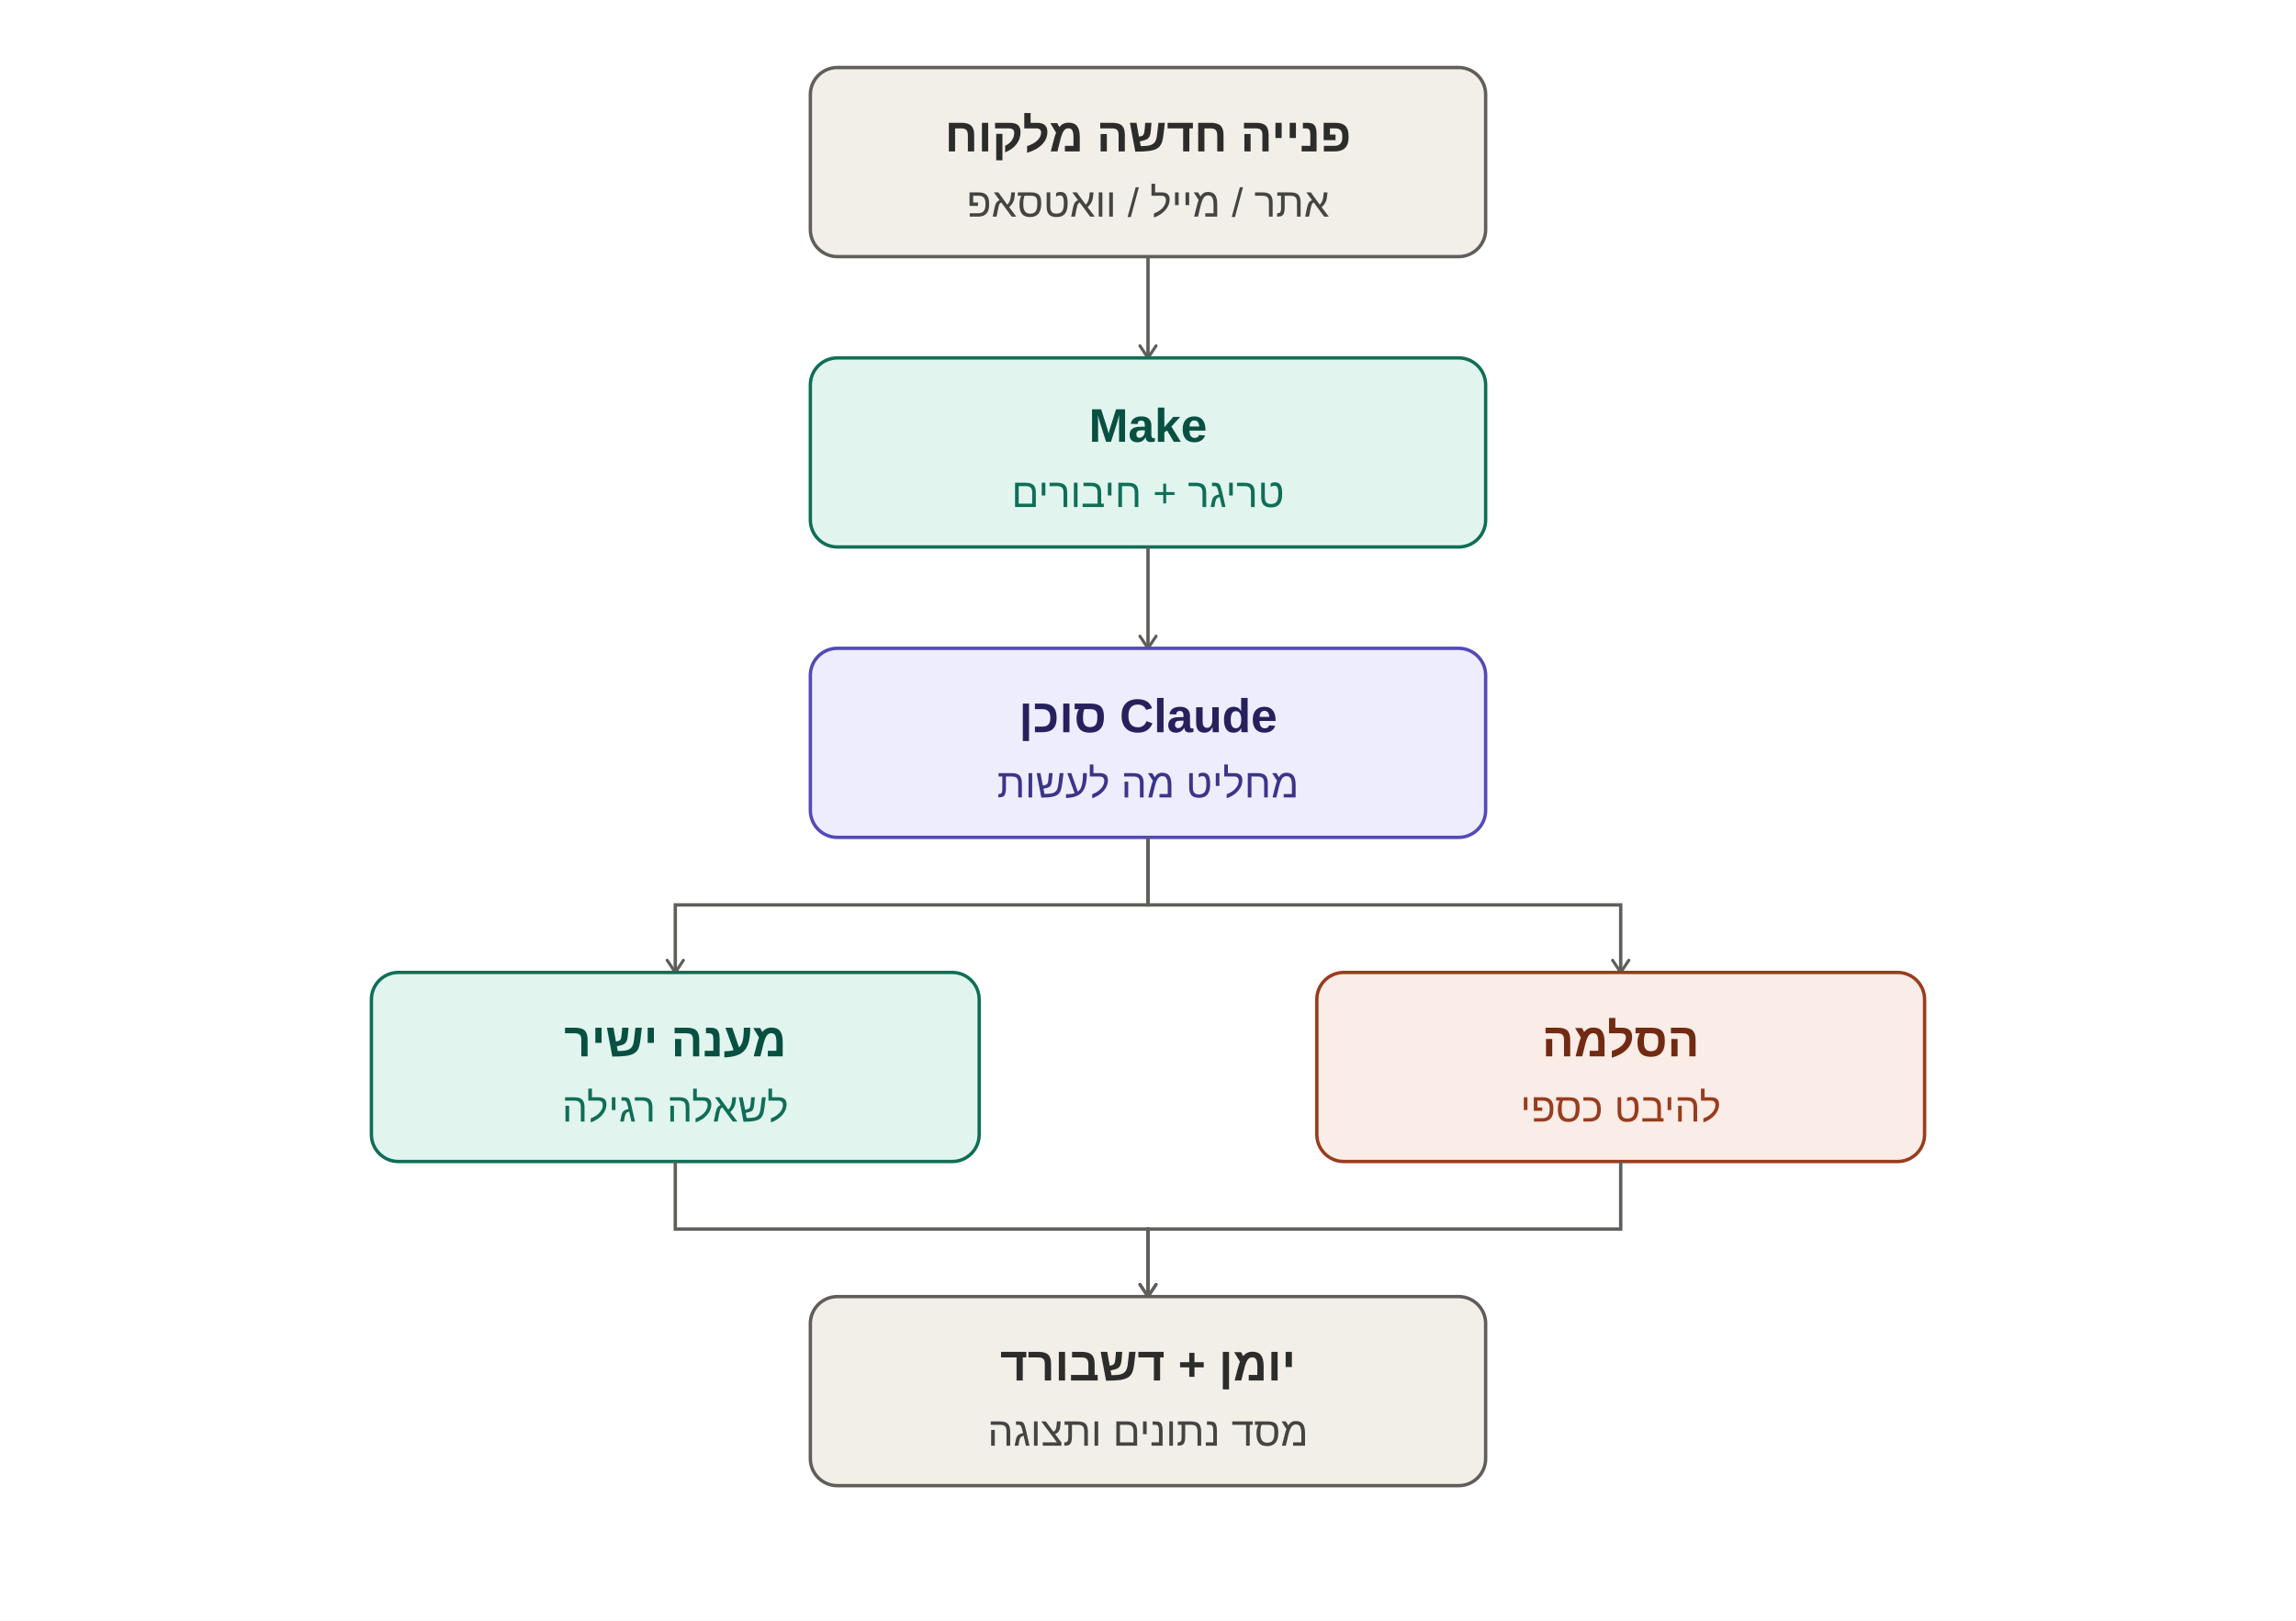
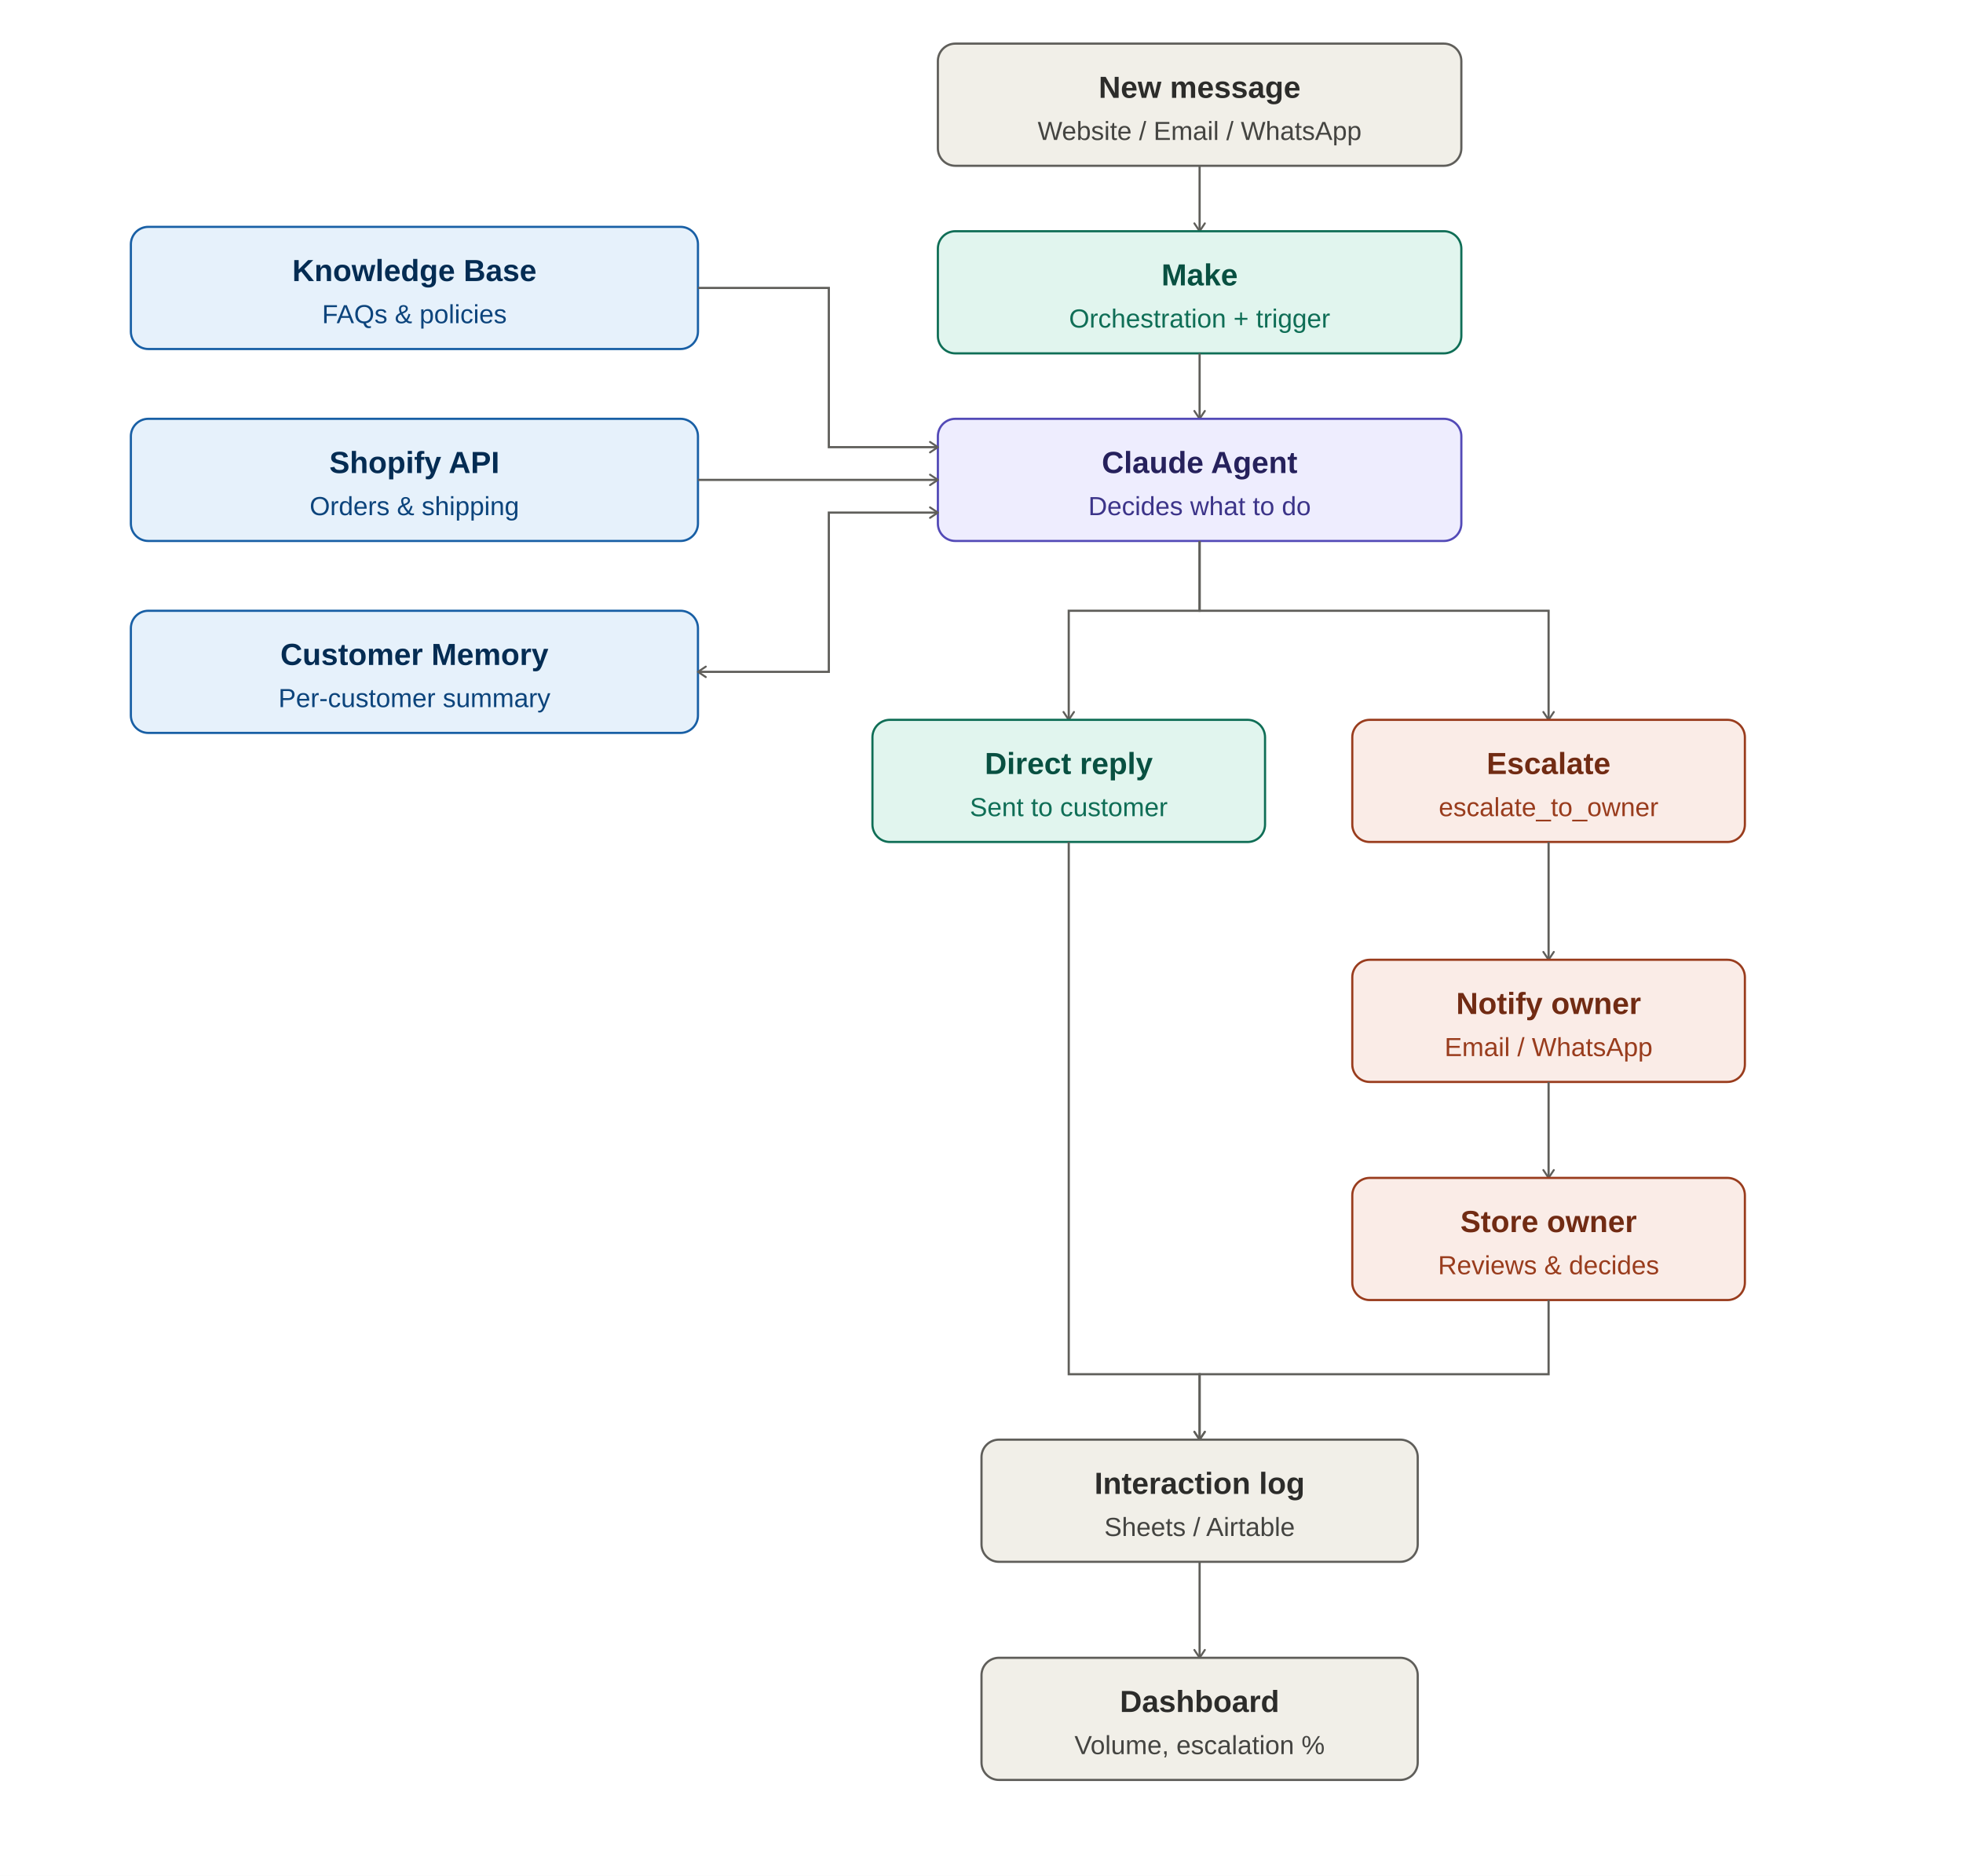
- <svg xmlns="http://www.w3.org/2000/svg" width="680" height="480" viewBox="0 0 680 480" font-family="Arial, Helvetica, sans-serif">
-   <rect x="0" y="0" width="680" height="480" fill="#ffffff" />
+ <svg xmlns="http://www.w3.org/2000/svg" width="900" height="860" viewBox="0 0 900 860" font-family="Arial, Helvetica, sans-serif">
+   <rect x="0" y="0" width="900" height="860" fill="#ffffff" />
  <defs>
    <marker id="arrow" viewBox="0 0 10 10" refX="8" refY="5" markerWidth="6" markerHeight="6" orient="auto-start-reverse">
      <path d="M2 1L8 5L2 9" fill="none" stroke="#5F5E5A" stroke-width="1.5" stroke-linecap="round" stroke-linejoin="round" />
    </marker>
  </defs>
-   <rect x="240" y="20" width="200" height="56" rx="8" fill="#F1EFE8" stroke="#5F5E5A" stroke-width="1" />
-   <text x="340" y="40" text-anchor="middle" dominant-baseline="central" font-size="14" font-weight="bold" fill="#2C2C2A">פנייה חדשה מלקוח</text>
-   <text x="340" y="60" text-anchor="middle" dominant-baseline="central" font-size="12" fill="#444441">אתר / מייל / וואטסאפ</text>
-   <line x1="340" y1="76" x2="340" y2="106" stroke="#5F5E5A" stroke-width="1" marker-end="url(#arrow)" />
-   <rect x="240" y="106" width="200" height="56" rx="8" fill="#E1F5EE" stroke="#0F6E56" stroke-width="1" />
-   <text x="340" y="126" text-anchor="middle" dominant-baseline="central" font-size="14" font-weight="bold" fill="#085041">Make</text>
-   <text x="340" y="146" text-anchor="middle" dominant-baseline="central" font-size="12" fill="#0F6E56">טריגר + חיבורים</text>
-   <line x1="340" y1="162" x2="340" y2="192" stroke="#5F5E5A" stroke-width="1" marker-end="url(#arrow)" />
-   <rect x="240" y="192" width="200" height="56" rx="8" fill="#EEEDFE" stroke="#534AB7" stroke-width="1" />
-   <text x="340" y="212" text-anchor="middle" dominant-baseline="central" font-size="14" font-weight="bold" fill="#26215C">סוכן Claude</text>
-   <text x="340" y="232" text-anchor="middle" dominant-baseline="central" font-size="12" fill="#3C3489">מחליט מה לעשות</text>
-   <path d="M340 248 L340 268 L200 268 L200 288" fill="none" stroke="#5F5E5A" stroke-width="1" marker-end="url(#arrow)" />
-   <path d="M340 248 L340 268 L480 268 L480 288" fill="none" stroke="#5F5E5A" stroke-width="1" marker-end="url(#arrow)" />
-   <rect x="110" y="288" width="180" height="56" rx="8" fill="#E1F5EE" stroke="#0F6E56" stroke-width="1" />
-   <text x="200" y="308" text-anchor="middle" dominant-baseline="central" font-size="14" font-weight="bold" fill="#085041">מענה ישיר</text>
-   <text x="200" y="328" text-anchor="middle" dominant-baseline="central" font-size="12" fill="#0F6E56">לשאלה רגילה</text>
-   <rect x="390" y="288" width="180" height="56" rx="8" fill="#FAECE7" stroke="#993C1D" stroke-width="1" />
-   <text x="480" y="308" text-anchor="middle" dominant-baseline="central" font-size="14" font-weight="bold" fill="#712B13">הסלמה</text>
-   <text x="480" y="328" text-anchor="middle" dominant-baseline="central" font-size="12" fill="#993C1D">להיבט כספי</text>
-   <path d="M200 344 L200 364 L340 364 L340 384" fill="none" stroke="#5F5E5A" stroke-width="1" marker-end="url(#arrow)" />
-   <path d="M480 344 L480 364 L340 364 L340 384" fill="none" stroke="#5F5E5A" stroke-width="1" marker-end="url(#arrow)" />
-   <rect x="240" y="384" width="200" height="56" rx="8" fill="#F1EFE8" stroke="#5F5E5A" stroke-width="1" />
-   <text x="340" y="404" text-anchor="middle" dominant-baseline="central" font-size="14" font-weight="bold" fill="#2C2C2A">יומן + דשבורד</text>
-   <text x="340" y="424" text-anchor="middle" dominant-baseline="central" font-size="12" fill="#444441">מסד נתונים ותצוגה</text>
+   <rect x="430" y="20" width="240" height="56" rx="8" fill="#F1EFE8" stroke="#5F5E5A" stroke-width="1" />
+   <text x="550" y="40" text-anchor="middle" dominant-baseline="central" font-size="14" font-weight="bold" fill="#2C2C2A">New message</text>
+   <text x="550" y="60" text-anchor="middle" dominant-baseline="central" font-size="12" fill="#444441">Website / Email / WhatsApp</text>
+   <line x1="550" y1="76" x2="550" y2="106" stroke="#5F5E5A" stroke-width="1" marker-end="url(#arrow)" />
+   <rect x="430" y="106" width="240" height="56" rx="8" fill="#E1F5EE" stroke="#0F6E56" stroke-width="1" />
+   <text x="550" y="126" text-anchor="middle" dominant-baseline="central" font-size="14" font-weight="bold" fill="#085041">Make</text>
+   <text x="550" y="146" text-anchor="middle" dominant-baseline="central" font-size="12" fill="#0F6E56">Orchestration + trigger</text>
+   <line x1="550" y1="162" x2="550" y2="192" stroke="#5F5E5A" stroke-width="1" marker-end="url(#arrow)" />
+   <rect x="430" y="192" width="240" height="56" rx="8" fill="#EEEDFE" stroke="#534AB7" stroke-width="1" />
+   <text x="550" y="212" text-anchor="middle" dominant-baseline="central" font-size="14" font-weight="bold" fill="#26215C">Claude Agent</text>
+   <text x="550" y="232" text-anchor="middle" dominant-baseline="central" font-size="12" fill="#3C3489">Decides what to do</text>
+   <rect x="60" y="104" width="260" height="56" rx="8" fill="#E6F1FB" stroke="#185FA5" stroke-width="1" />
+   <text x="190" y="124" text-anchor="middle" dominant-baseline="central" font-size="14" font-weight="bold" fill="#042C53">Knowledge Base</text>
+   <text x="190" y="144" text-anchor="middle" dominant-baseline="central" font-size="12" fill="#0C447C">FAQs &amp; policies</text>
+   <path d="M320,132 L380,132 L380,205 L430,205" fill="none" stroke="#5F5E5A" stroke-width="1" marker-end="url(#arrow)" />
+   <rect x="60" y="192" width="260" height="56" rx="8" fill="#E6F1FB" stroke="#185FA5" stroke-width="1" />
+   <text x="190" y="212" text-anchor="middle" dominant-baseline="central" font-size="14" font-weight="bold" fill="#042C53">Shopify API</text>
+   <text x="190" y="232" text-anchor="middle" dominant-baseline="central" font-size="12" fill="#0C447C">Orders &amp; shipping</text>
+   <line x1="320" y1="220" x2="430" y2="220" stroke="#5F5E5A" stroke-width="1" marker-end="url(#arrow)" />
+   <rect x="60" y="280" width="260" height="56" rx="8" fill="#E6F1FB" stroke="#185FA5" stroke-width="1" />
+   <text x="190" y="300" text-anchor="middle" dominant-baseline="central" font-size="14" font-weight="bold" fill="#042C53">Customer Memory</text>
+   <text x="190" y="320" text-anchor="middle" dominant-baseline="central" font-size="12" fill="#0C447C">Per-customer summary</text>
+   <path d="M320,308 L380,308 L380,235 L430,235" fill="none" stroke="#5F5E5A" stroke-width="1" marker-start="url(#arrow)" marker-end="url(#arrow)" />
+   <path d="M550,248 L550,280 L490,280 L490,330" fill="none" stroke="#5F5E5A" stroke-width="1" marker-end="url(#arrow)" />
+   <path d="M550,248 L550,280 L710,280 L710,330" fill="none" stroke="#5F5E5A" stroke-width="1" marker-end="url(#arrow)" />
+   <rect x="400" y="330" width="180" height="56" rx="8" fill="#E1F5EE" stroke="#0F6E56" stroke-width="1" />
+   <text x="490" y="350" text-anchor="middle" dominant-baseline="central" font-size="14" font-weight="bold" fill="#085041">Direct reply</text>
+   <text x="490" y="370" text-anchor="middle" dominant-baseline="central" font-size="12" fill="#0F6E56">Sent to customer</text>
+   <rect x="620" y="330" width="180" height="56" rx="8" fill="#FAECE7" stroke="#993C1D" stroke-width="1" />
+   <text x="710" y="350" text-anchor="middle" dominant-baseline="central" font-size="14" font-weight="bold" fill="#712B13">Escalate</text>
+   <text x="710" y="370" text-anchor="middle" dominant-baseline="central" font-size="12" fill="#993C1D">escalate_to_owner</text>
+   <line x1="710" y1="386" x2="710" y2="440" stroke="#5F5E5A" stroke-width="1" marker-end="url(#arrow)" />
+   <rect x="620" y="440" width="180" height="56" rx="8" fill="#FAECE7" stroke="#993C1D" stroke-width="1" />
+   <text x="710" y="460" text-anchor="middle" dominant-baseline="central" font-size="14" font-weight="bold" fill="#712B13">Notify owner</text>
+   <text x="710" y="480" text-anchor="middle" dominant-baseline="central" font-size="12" fill="#993C1D">Email / WhatsApp</text>
+   <line x1="710" y1="496" x2="710" y2="540" stroke="#5F5E5A" stroke-width="1" marker-end="url(#arrow)" />
+   <rect x="620" y="540" width="180" height="56" rx="8" fill="#FAECE7" stroke="#993C1D" stroke-width="1" />
+   <text x="710" y="560" text-anchor="middle" dominant-baseline="central" font-size="14" font-weight="bold" fill="#712B13">Store owner</text>
+   <text x="710" y="580" text-anchor="middle" dominant-baseline="central" font-size="12" fill="#993C1D">Reviews &amp; decides</text>
+   <path d="M490,386 L490,630 L550,630 L550,660" fill="none" stroke="#5F5E5A" stroke-width="1" marker-end="url(#arrow)" />
+   <path d="M710,596 L710,630 L550,630 L550,660" fill="none" stroke="#5F5E5A" stroke-width="1" marker-end="url(#arrow)" />
+   <rect x="450" y="660" width="200" height="56" rx="8" fill="#F1EFE8" stroke="#5F5E5A" stroke-width="1" />
+   <text x="550" y="680" text-anchor="middle" dominant-baseline="central" font-size="14" font-weight="bold" fill="#2C2C2A">Interaction log</text>
+   <text x="550" y="700" text-anchor="middle" dominant-baseline="central" font-size="12" fill="#444441">Sheets / Airtable</text>
+   <line x1="550" y1="716" x2="550" y2="760" stroke="#5F5E5A" stroke-width="1" marker-end="url(#arrow)" />
+   <rect x="450" y="760" width="200" height="56" rx="8" fill="#F1EFE8" stroke="#5F5E5A" stroke-width="1" />
+   <text x="550" y="780" text-anchor="middle" dominant-baseline="central" font-size="14" font-weight="bold" fill="#2C2C2A">Dashboard</text>
+   <text x="550" y="800" text-anchor="middle" dominant-baseline="central" font-size="12" fill="#444441">Volume, escalation %</text>
</svg>
